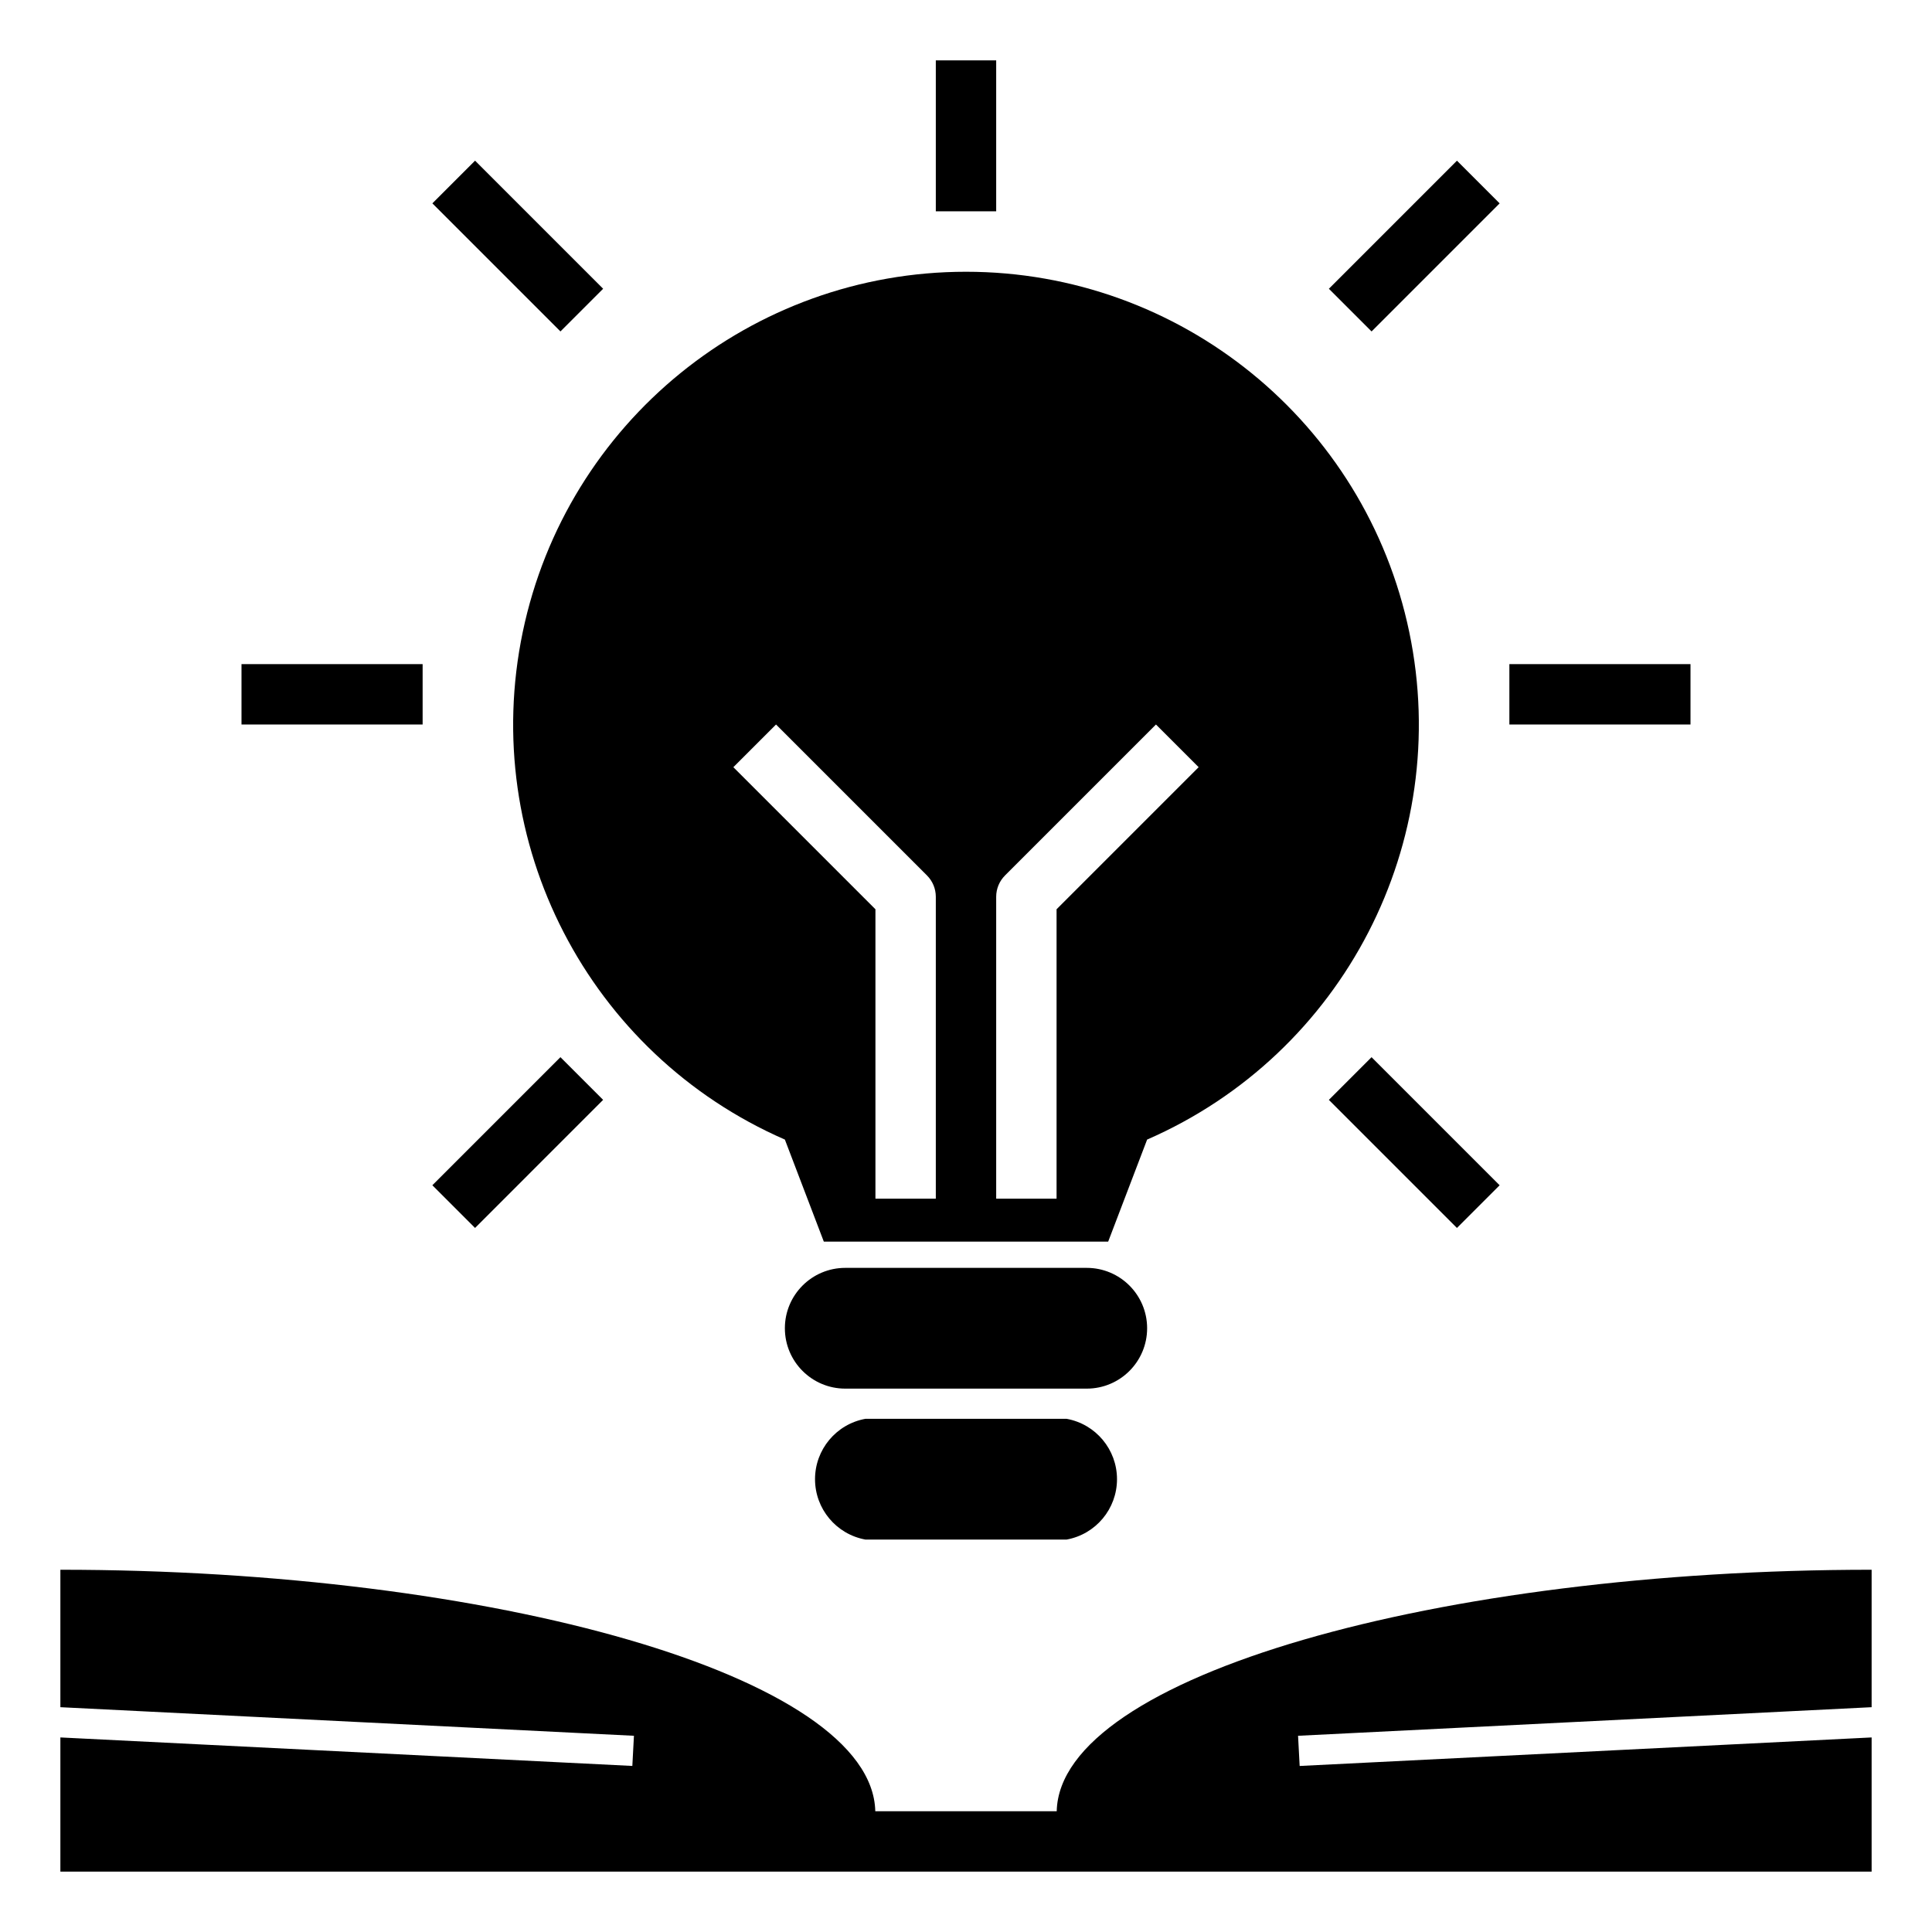
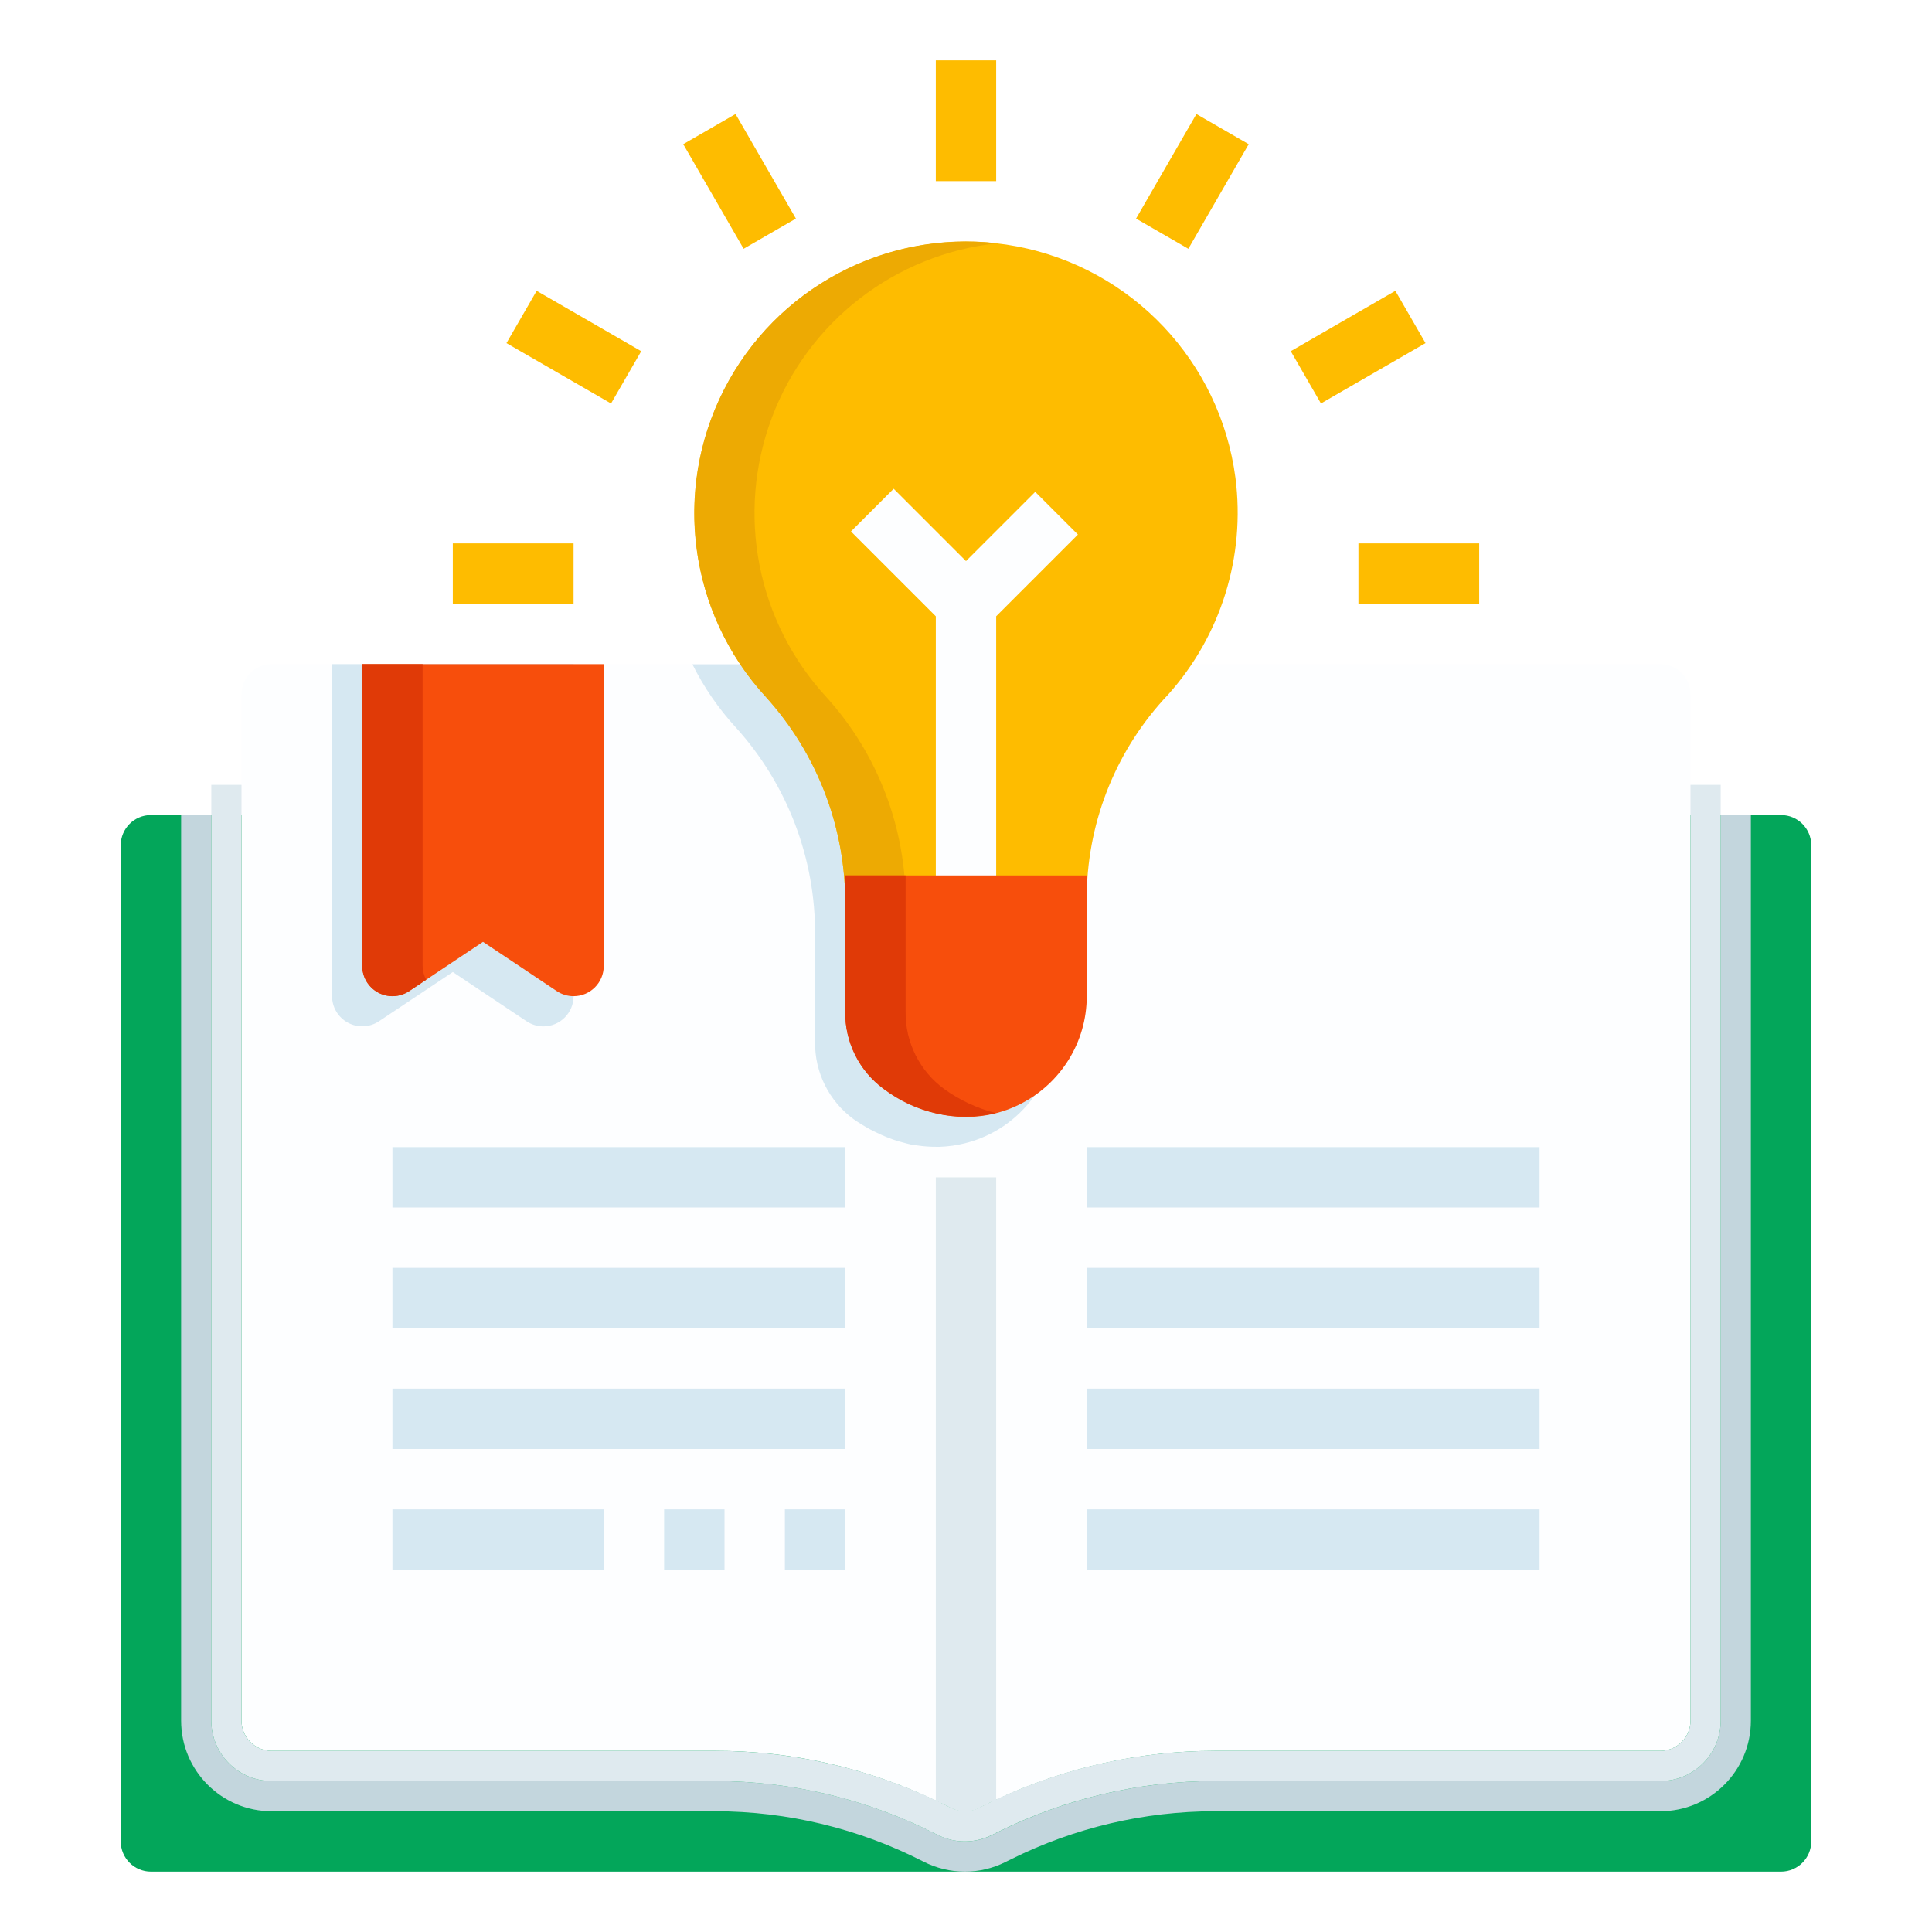
- <svg xmlns="http://www.w3.org/2000/svg" fill="#000000" width="800px" height="800px" viewBox="0 0 64 64" data-name="Layer 1" id="Layer_1">
-   <rect height="2" width="6" x="8" y="22" />
-   <rect height="2" width="6" x="50" y="22" />
-   <rect height="6" transform="translate(-0.7401 14.51471) rotate(-45)" width="2" x="16.151" y="5.151" />
-   <rect height="6" transform="translate(-13.04167 44.21277) rotate(-44.99959)" width="2" x="45.849" y="34.849" />
-   <rect height="2" transform="translate(-21.74042 23.21404) rotate(-45.00124)" width="6" x="14.151" y="36.849" />
-   <rect height="2" transform="translate(7.95897 35.51555) rotate(-45.00124)" width="6" x="43.849" y="7.151" />
-   <rect height="5" width="2" x="31" y="2" />
-   <path d="M35.005,60H28.995C28.892,55.519,16.306,52,2,52v4.553l19,.947-.053.999L2,57.555V62H62V57.555l-18.947.945L43,57.5l19-.947V52C47.694,52,35.108,55.519,35.005,60Z" />
-   <path d="M38,44a2,2,0,0,0-2-2H28a2,2,0,0,0,0,4h8A2,2,0,0,0,38,44Z" />
-   <path d="M28.667,47a2.033,2.033,0,0,0,0,4h6.667a2.033,2.033,0,0,0,0-4Z" />
-   <path d="M26,37.75l1.29,3.38h9.42L38,37.75a15,15,0,1,0-12,0Zm7-8.043A.999.999,0,0,1,33.293,29l5-5L39.707,25.414,35,30.121V39.707H33ZM25.707,24l5,5a.999.999,0,0,1,.293.707v10H29V30.121l-4.707-4.707Z" />
+ <svg xmlns="http://www.w3.org/2000/svg" width="800px" height="800px" viewBox="0 0 64 64">
+   <g data-name="09_Idea" id="_09_Idea">
+     <path d="M59,62H5a1,1,0,0,1-1-1V28a1,1,0,0,1,1-1H59a1,1,0,0,1,1,1V61A1,1,0,0,1,59,62Z" style="fill:#03a65a" />
+     <path d="M55,22H9a1,1,0,0,0-1,1V57a1,1,0,0,0,1,1H23.69A16.949,16.949,0,0,1,31,59.65q.255.1.51.24a1.03,1.03,0,0,0,.45.11.988.988,0,0,0,.45-.1l.21-.11c.12-.06.25-.12.38-.17A17.119,17.119,0,0,1,40.24,58H55a1,1,0,0,0,1-1V23A1,1,0,0,0,55,22Z" style="fill:#fdfeff" />
+     <path d="M33,39V59.62c-.13.05-.26.11-.38.17l-.21.11a.988.988,0,0,1-.45.1,1.03,1.03,0,0,1-.45-.11q-.255-.135-.51-.24V39Z" style="fill:#dfeaef" />
+     <path d="M33.515,61.579A15.179,15.179,0,0,1,40.237,60H55a3,3,0,0,0,3-3V27H57V57a2,2,0,0,1-2,2H40.237a16.183,16.183,0,0,0-7.168,1.684l-.216.107a2,2,0,0,1-1.8-.012A16.173,16.173,0,0,0,23.692,59H9a2,2,0,0,1-2-2V27H6V57a3,3,0,0,0,3,3H23.692a15.163,15.163,0,0,1,6.9,1.669A3.02,3.02,0,0,0,31.963,62a2.984,2.984,0,0,0,1.334-.313Z" style="fill:#c3d6dd" />
+     <path d="M56,57a1,1,0,0,1-1,1H40.237a17.189,17.189,0,0,0-7.613,1.788l-.216.107a.993.993,0,0,1-.445.1,1.006,1.006,0,0,1-.457-.11A17.164,17.164,0,0,0,23.692,58H9a1,1,0,0,1-1-1V26H7V57a2,2,0,0,0,2,2H23.692a16.173,16.173,0,0,1,7.357,1.779,2,2,0,0,0,1.8.012l.216-.107A16.183,16.183,0,0,1,40.237,59H55a2,2,0,0,0,2-2V26H56Z" style="fill:#dfeaef" />
+     <path d="M18,34a1,1,0,0,1-.555-.168L15,32.2l-2.445,1.63A1,1,0,0,1,11,33V22h8V33a1,1,0,0,1-1,1Z" style="fill:#d6e8f2" />
+     <path d="M19,33a1,1,0,0,1-.555-.168L16,31.2l-2.445,1.63A1,1,0,0,1,12,32V22h8V32a1,1,0,0,1-1,1Z" style="fill:#f74e0c" />
+     <path d="M14,32V22H12V32a1,1,0,0,0,1.555.832l.563-.375A.986.986,0,0,1,14,32Z" style="fill:#e03a07" />
+     <rect height="2" style="fill:#d6e8f2" width="15" x="13" y="38" />
+     <rect height="2" style="fill:#d6e8f2" width="15" x="13" y="42" />
+     <rect height="2" style="fill:#d6e8f2" width="15" x="13" y="46" />
+     <rect height="2" style="fill:#d6e8f2" width="7" x="13" y="50" />
+     <rect height="2" style="fill:#d6e8f2" width="15" x="36" y="38" />
+     <rect height="2" style="fill:#d6e8f2" width="15" x="36" y="42" />
+     <rect height="2" style="fill:#d6e8f2" width="15" x="36" y="46" />
+     <rect height="2" style="fill:#d6e8f2" width="15" x="36" y="50" />
+     <rect height="2" style="fill:#d6e8f2" width="2" x="22" y="50" />
+     <rect height="2" style="fill:#d6e8f2" width="2" x="26" y="50" />
+     <rect height="4" style="fill:#febc00" width="2" x="31" y="2" />
+     <rect height="4" style="fill:#febc00" transform="translate(0.277 13.054) rotate(-29.998)" width="2" x="23.5" y="4.009" />
+     <rect height="4" style="fill:#febc00" transform="translate(-0.455 22.212) rotate(-59.998)" width="2" x="18.009" y="9.5" />
+     <rect height="2" style="fill:#febc00" width="4" x="15" y="18" />
+     <rect height="2" style="fill:#febc00" width="4" x="45" y="18" />
+     <rect height="2" style="fill:#febc00" transform="translate(0.276 24.032) rotate(-29.995)" width="4" x="42.991" y="10.5" />
+     <rect height="2" style="fill:#febc00" transform="translate(14.548 37.215) rotate(-60.005)" width="4" x="37.5" y="5.009" />
+     <path d="M27,31v3.512a3.122,3.122,0,0,0,1.274,2.56,5.645,5.645,0,0,0,.552.341c.062.034.125.063.188.094.121.06.241.115.362.163.076.03.151.059.227.085.1.035.208.065.312.092.084.022.168.047.251.064s.149.022.223.033a4.168,4.168,0,0,0,.645.046c.031,0,.063,0,.094,0a3.746,3.746,0,0,0,.385-.033c.027,0,.053-.006.08-.011A4,4,0,0,0,35,34V30.576a9.834,9.834,0,0,1,2.7-6.571,8.917,8.917,0,0,0,1.344-2H22.937a9.049,9.049,0,0,0,1.437,2.091A10.148,10.148,0,0,1,27,31Z" style="fill:#d6e8f2" />
+     <path d="M35,31H29a1,1,0,0,1-1-1,10.148,10.148,0,0,0-2.626-6.909,9,9,0,1,1,15.552-7.263h0A9.036,9.036,0,0,1,38.7,23.005,9.834,9.834,0,0,0,36,29.576V30A1,1,0,0,1,35,31Z" style="fill:#febc00" />
+     <path d="M30,30a10.148,10.148,0,0,0-2.626-6.909A8.989,8.989,0,0,1,33.04,8.059a9,9,0,0,0-7.666,15.032A10.148,10.148,0,0,1,28,30a1,1,0,0,0,1,1h2A1,1,0,0,1,30,30Z" style="fill:#edaa03" />
+     <path d="M33,30H31V20a1,1,0,0,1,.293-.707l3-3,1.414,1.414L33,20.414Z" style="fill:#fdfeff" />
+     <rect height="4.389" style="fill:#fdfeff" transform="translate(-4.127 26.934) rotate(-45)" width="2" x="29.448" y="16.254" />
+     <path d="M29.274,36.072A3.122,3.122,0,0,1,28,33.512V29h8v4C36,36.078,32.506,38.356,29.274,36.072Z" style="fill:#f74e0c" />
+     <path d="M31.274,36.072A3.122,3.122,0,0,1,30,33.512V29H28v4.512a3.122,3.122,0,0,0,1.274,2.56,4.437,4.437,0,0,0,3.713.8A5.056,5.056,0,0,1,31.274,36.072Z" style="fill:#e03a07" />
+     <circle cx="18" cy="25" r="1" style="fill:#f74e0c" />
+   </g>
</svg>
